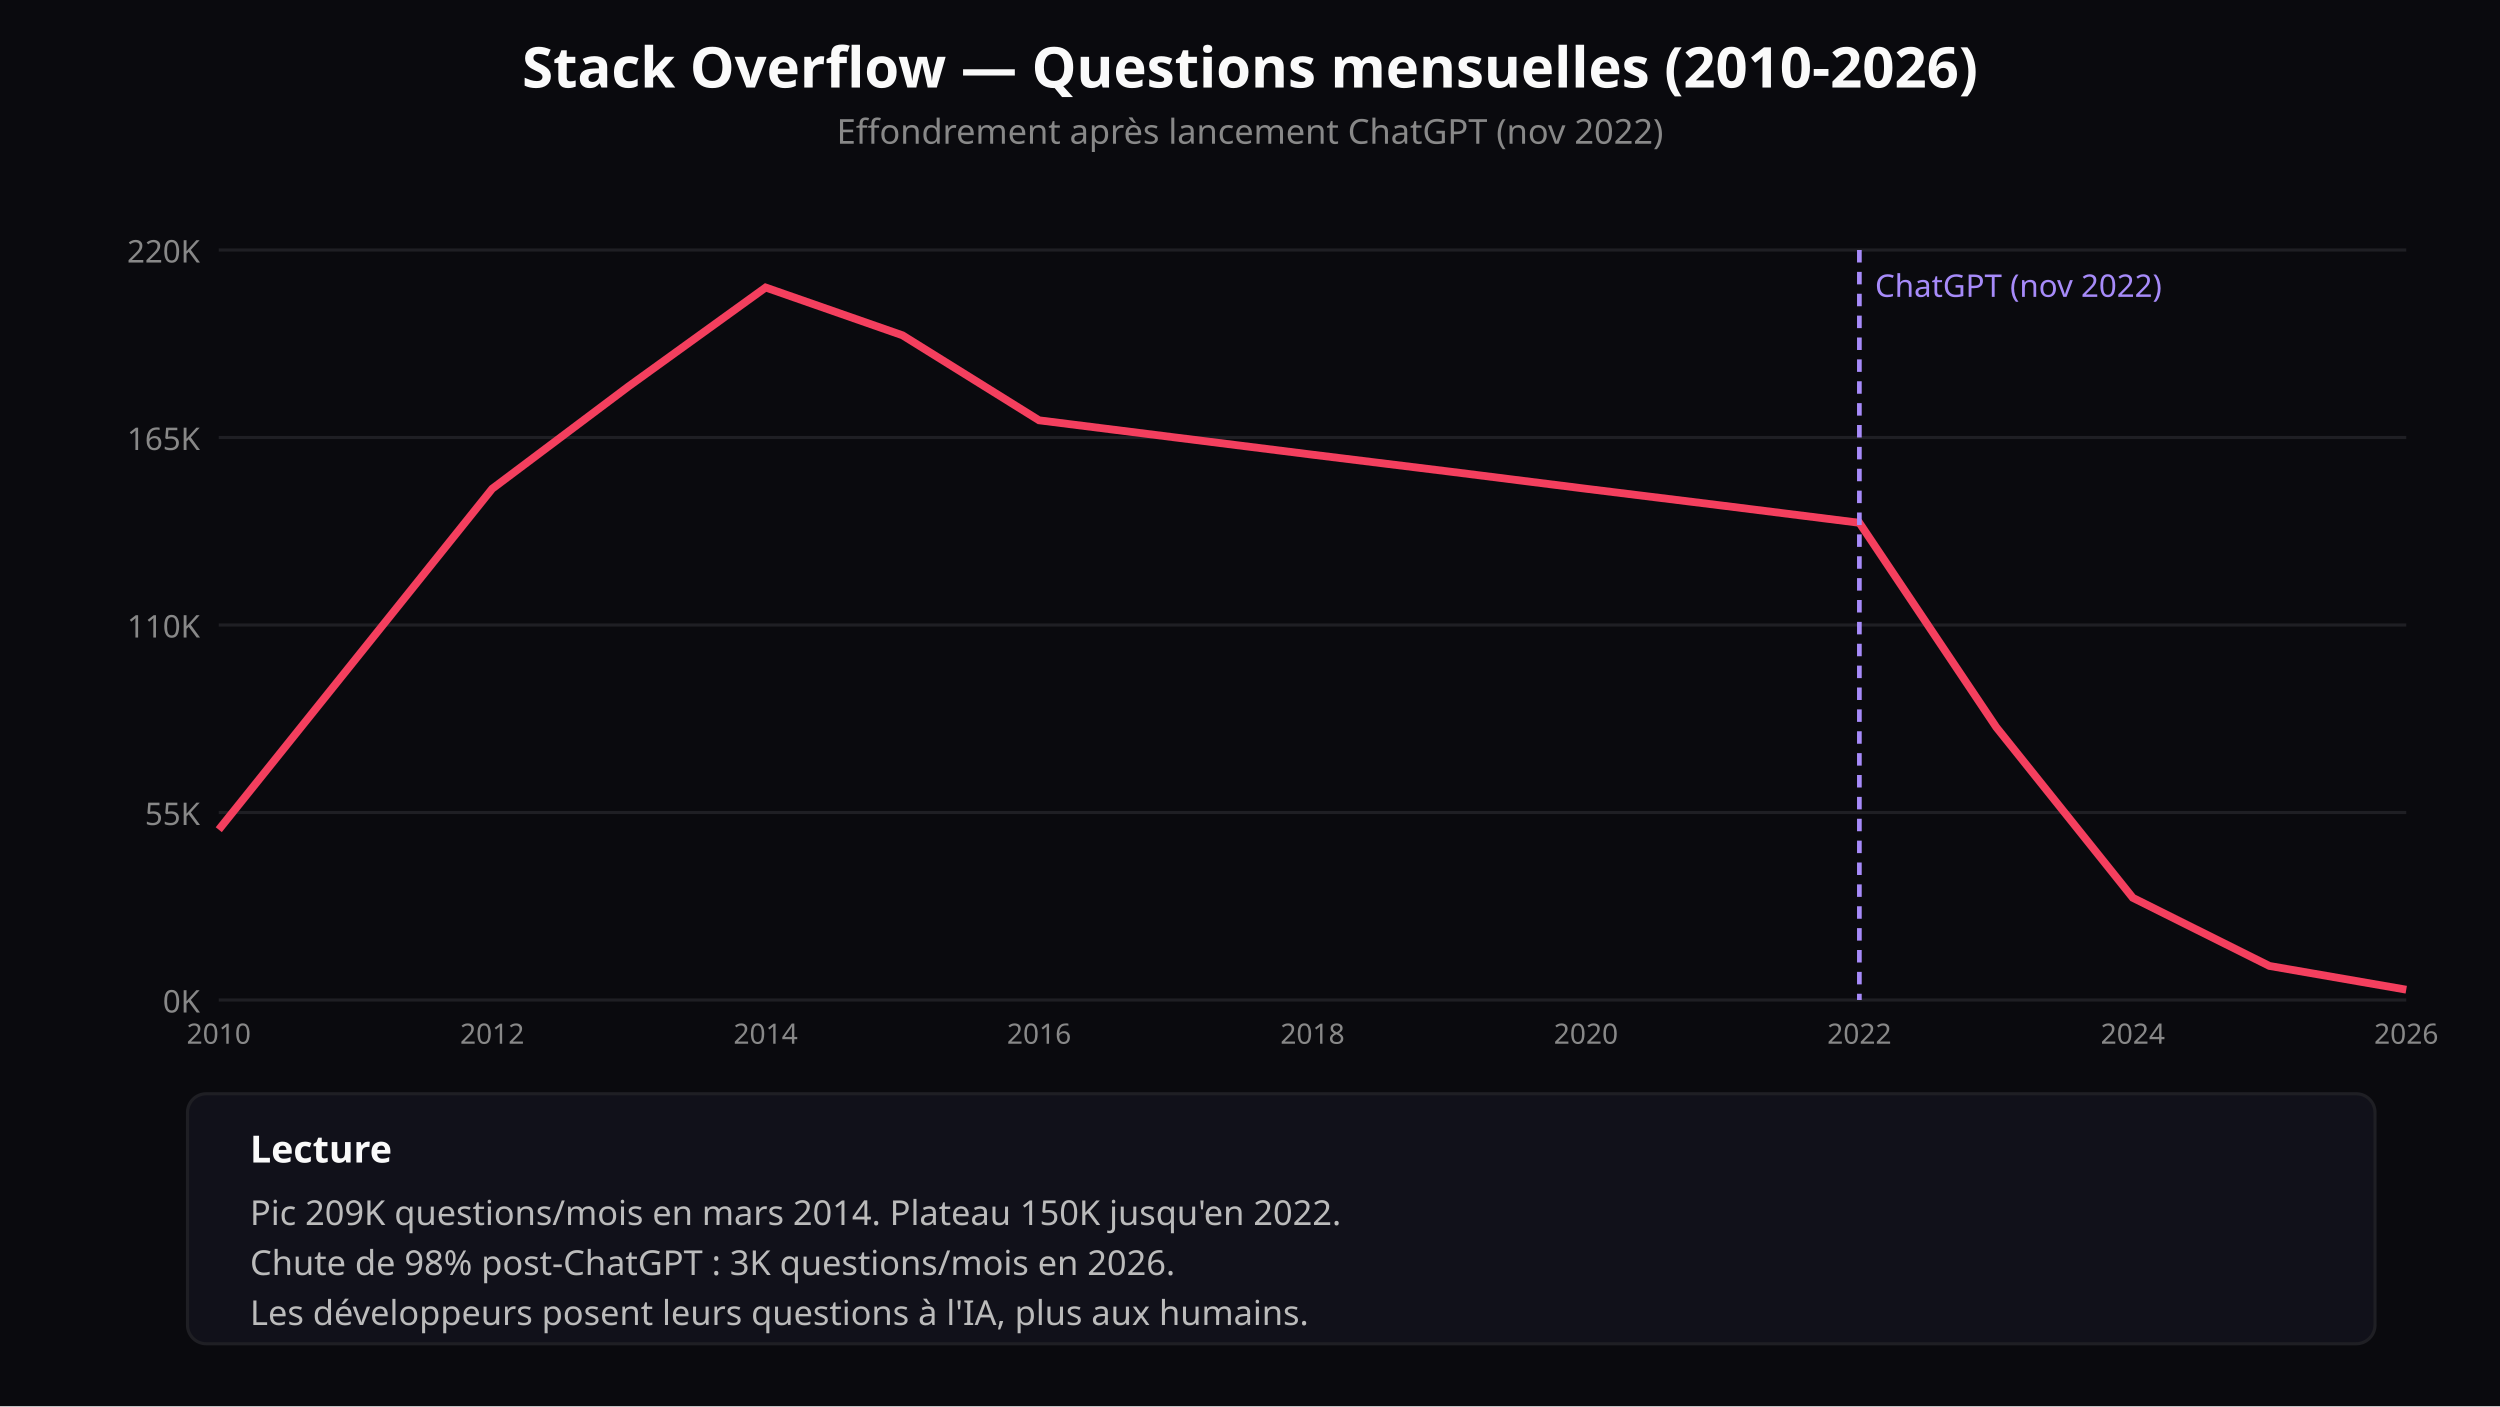
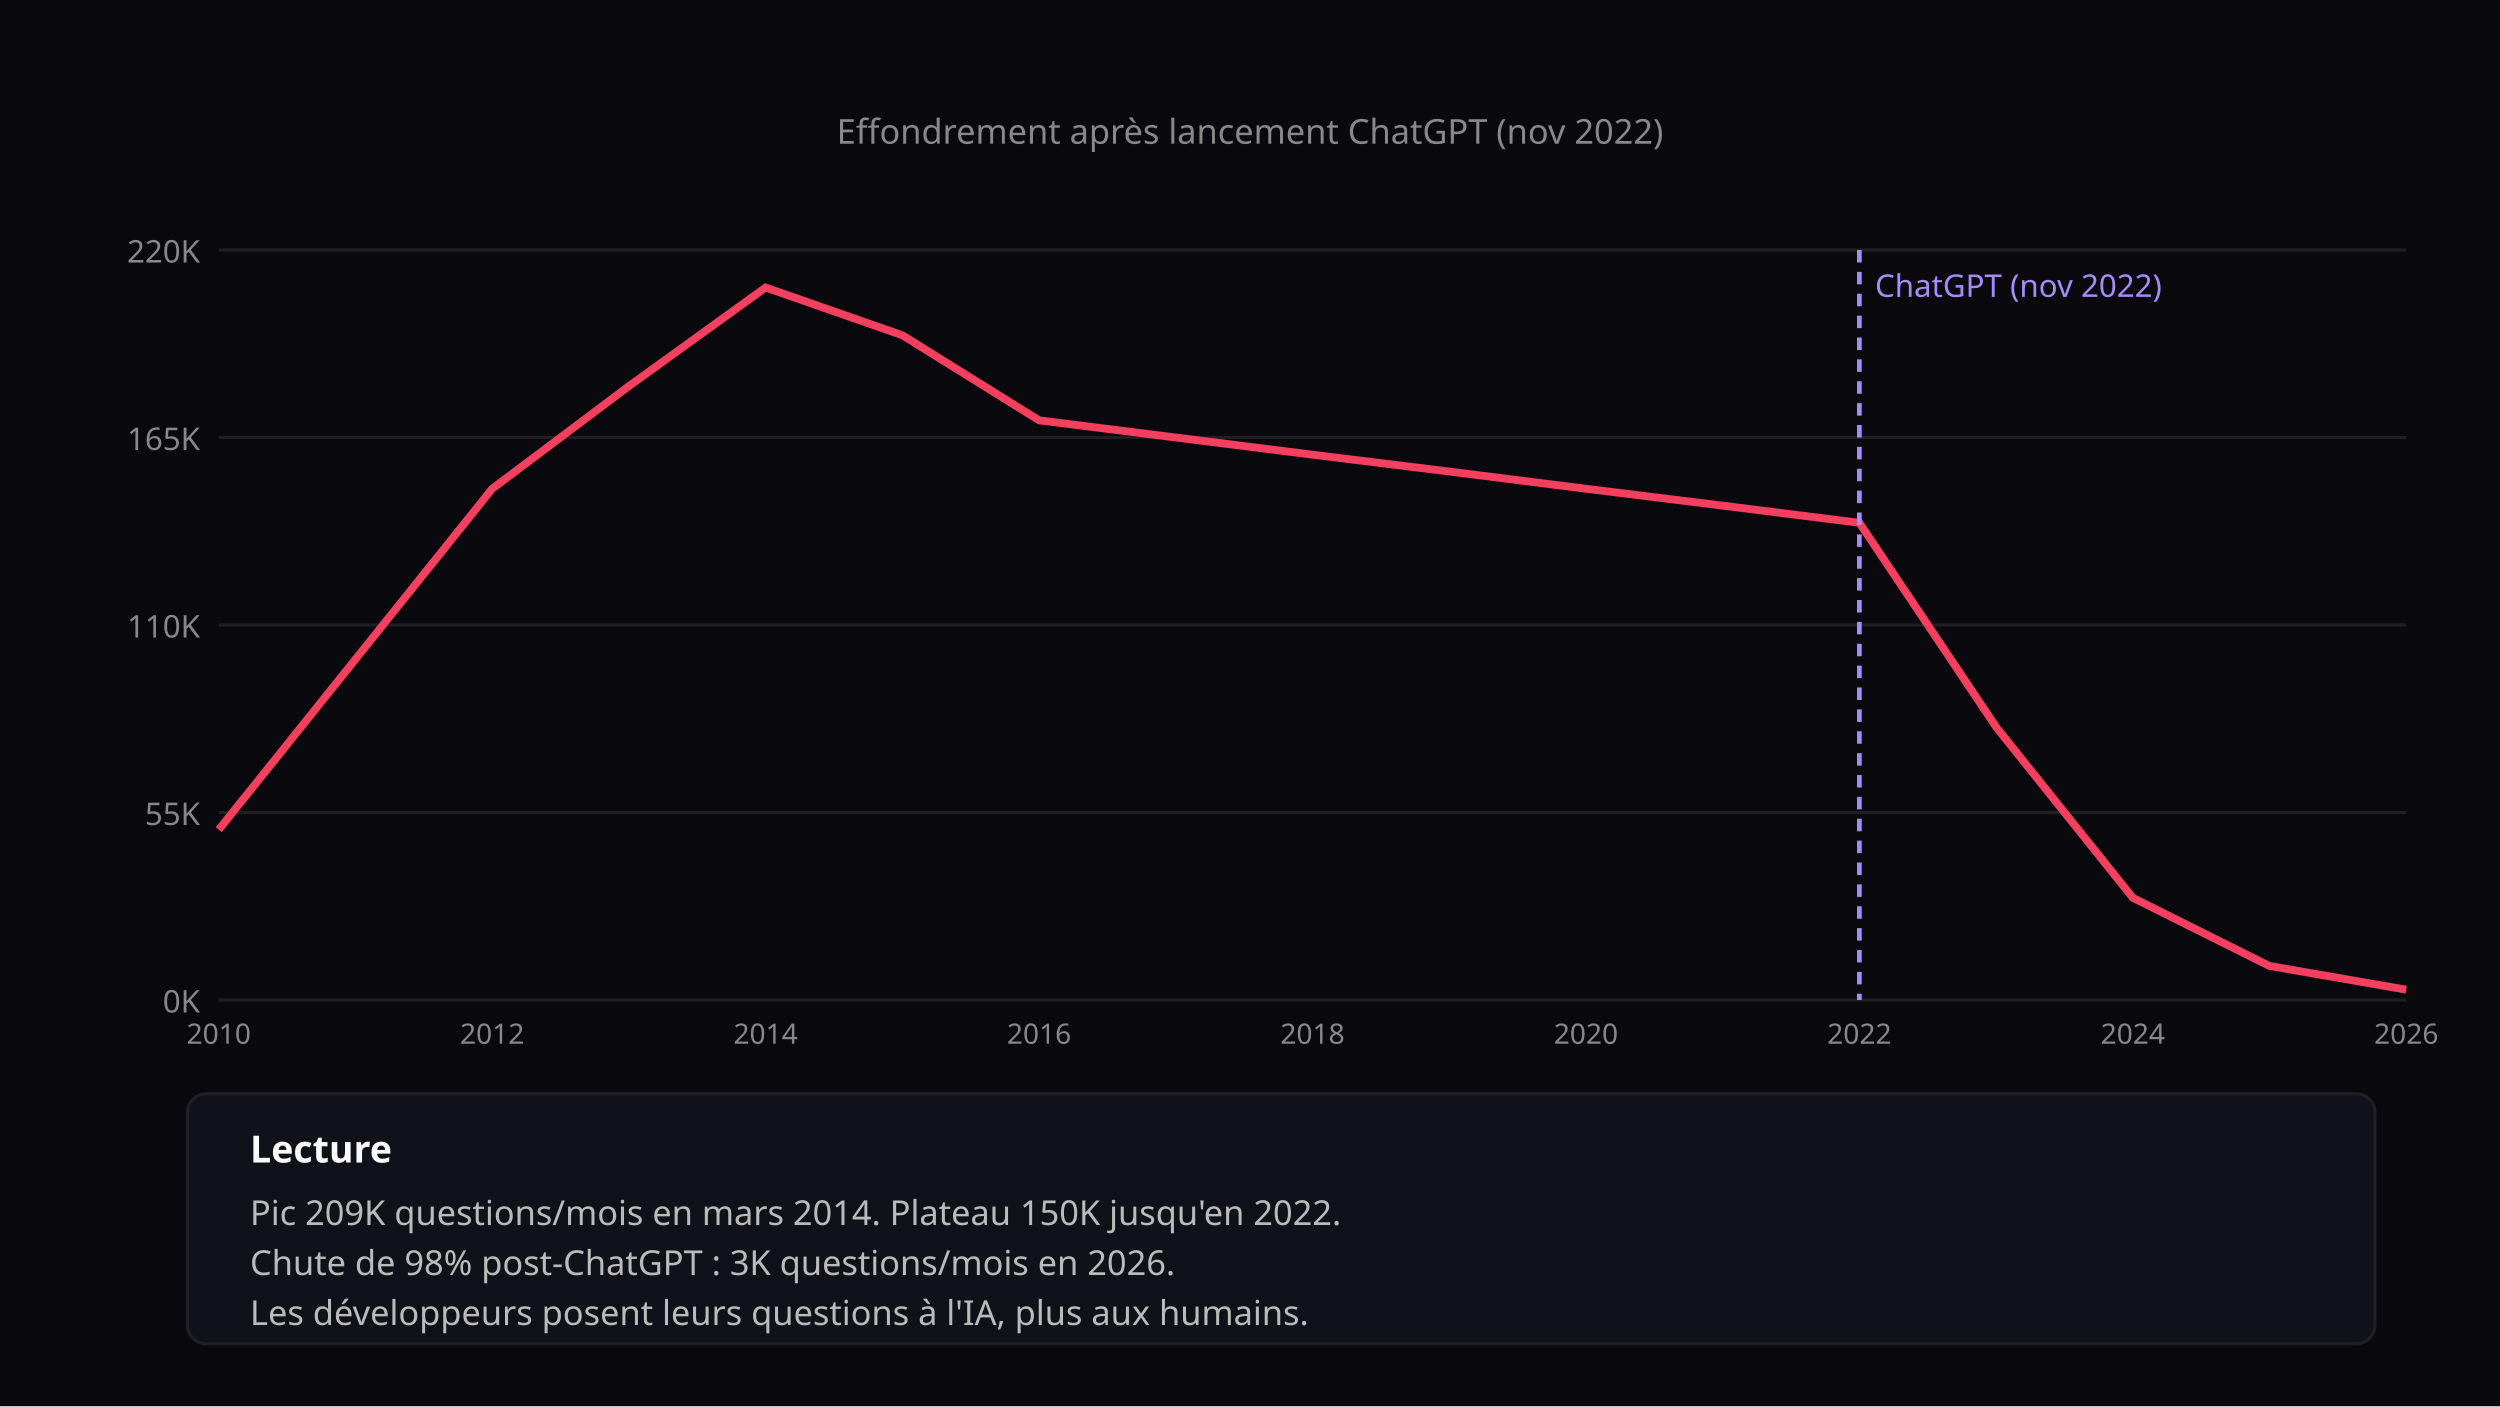
<svg xmlns="http://www.w3.org/2000/svg" viewBox="0 0 800 450" font-family="ui-sans-serif, system-ui">
  <rect width="800" height="450" fill="#0a0a0e" />
-   <text x="400" y="28" text-anchor="middle" fill="#fafafa" font-size="18" font-weight="bold">Stack Overflow — Questions mensuelles (2010-2026)</text>
  <text x="400" y="46" text-anchor="middle" fill="#888" font-size="11">Effondrement après lancement ChatGPT (nov 2022)</text>
  <line x1="70" y1="80.0" x2="770" y2="80.0" stroke="#1f1f24" stroke-width="1" />
  <text x="64" y="84.0" text-anchor="end" fill="#888" font-size="10" font-family="ui-monospace">220K</text>
  <line x1="70" y1="140.0" x2="770" y2="140.0" stroke="#1f1f24" stroke-width="1" />
  <text x="64" y="144.0" text-anchor="end" fill="#888" font-size="10" font-family="ui-monospace">165K</text>
  <line x1="70" y1="200.0" x2="770" y2="200.0" stroke="#1f1f24" stroke-width="1" />
  <text x="64" y="204.0" text-anchor="end" fill="#888" font-size="10" font-family="ui-monospace">110K</text>
  <line x1="70" y1="260.0" x2="770" y2="260.0" stroke="#1f1f24" stroke-width="1" />
  <text x="64" y="264.0" text-anchor="end" fill="#888" font-size="10" font-family="ui-monospace">55K</text>
  <line x1="70" y1="320.0" x2="770" y2="320.0" stroke="#1f1f24" stroke-width="1" />
  <text x="64" y="324.0" text-anchor="end" fill="#888" font-size="10" font-family="ui-monospace">0K</text>
  <text x="70.0" y="334" text-anchor="middle" fill="#888" font-size="9">2010</text>
  <text x="157.5" y="334" text-anchor="middle" fill="#888" font-size="9">2012</text>
  <text x="245.0" y="334" text-anchor="middle" fill="#888" font-size="9">2014</text>
  <text x="332.5" y="334" text-anchor="middle" fill="#888" font-size="9">2016</text>
  <text x="420.0" y="334" text-anchor="middle" fill="#888" font-size="9">2018</text>
  <text x="507.5" y="334" text-anchor="middle" fill="#888" font-size="9">2020</text>
  <text x="595.0" y="334" text-anchor="middle" fill="#888" font-size="9">2022</text>
  <text x="682.5" y="334" text-anchor="middle" fill="#888" font-size="9">2024</text>
  <text x="770.0" y="334" text-anchor="middle" fill="#888" font-size="9">2026</text>
  <polyline points="70.0,265.5 113.8,210.9 157.5,156.4 201.2,123.6 245.0,92.0 288.8,107.3 332.5,134.5 376.2,140.0 420.0,145.5 463.8,150.9 507.5,156.4 551.2,161.8 595.0,167.3 638.8,232.7 682.5,287.3 726.2,309.1 770.0,316.7" fill="none" stroke="#f43f5e" stroke-width="2.5" />
  <line x1="595.0" y1="80" x2="595.0" y2="320" stroke="#a78bfa" stroke-width="1.5" stroke-dasharray="4 3" />
  <text x="600.0" y="95" fill="#a78bfa" font-size="10">ChatGPT (nov 2022)</text>
  <g transform="translate(0,350)">
    <rect x="60" y="0" width="700" height="80" fill="#11111a" rx="6" stroke="#1f1f24" />
    <text x="80" y="22" fill="#fafafa" font-size="12" font-weight="600">Lecture</text>
    <text x="80" y="42" fill="#bbb" font-size="11">Pic 209K questions/mois en mars 2014. Plateau 150K jusqu'en 2022.</text>
    <text x="80" y="58" fill="#bbb" font-size="11">Chute de 98% post-ChatGPT : 3K questions/mois en 2026.</text>
    <text x="80" y="74" fill="#bbb" font-size="11">Les développeurs posent leurs questions à l'IA, plus aux humains.</text>
  </g>
</svg>
